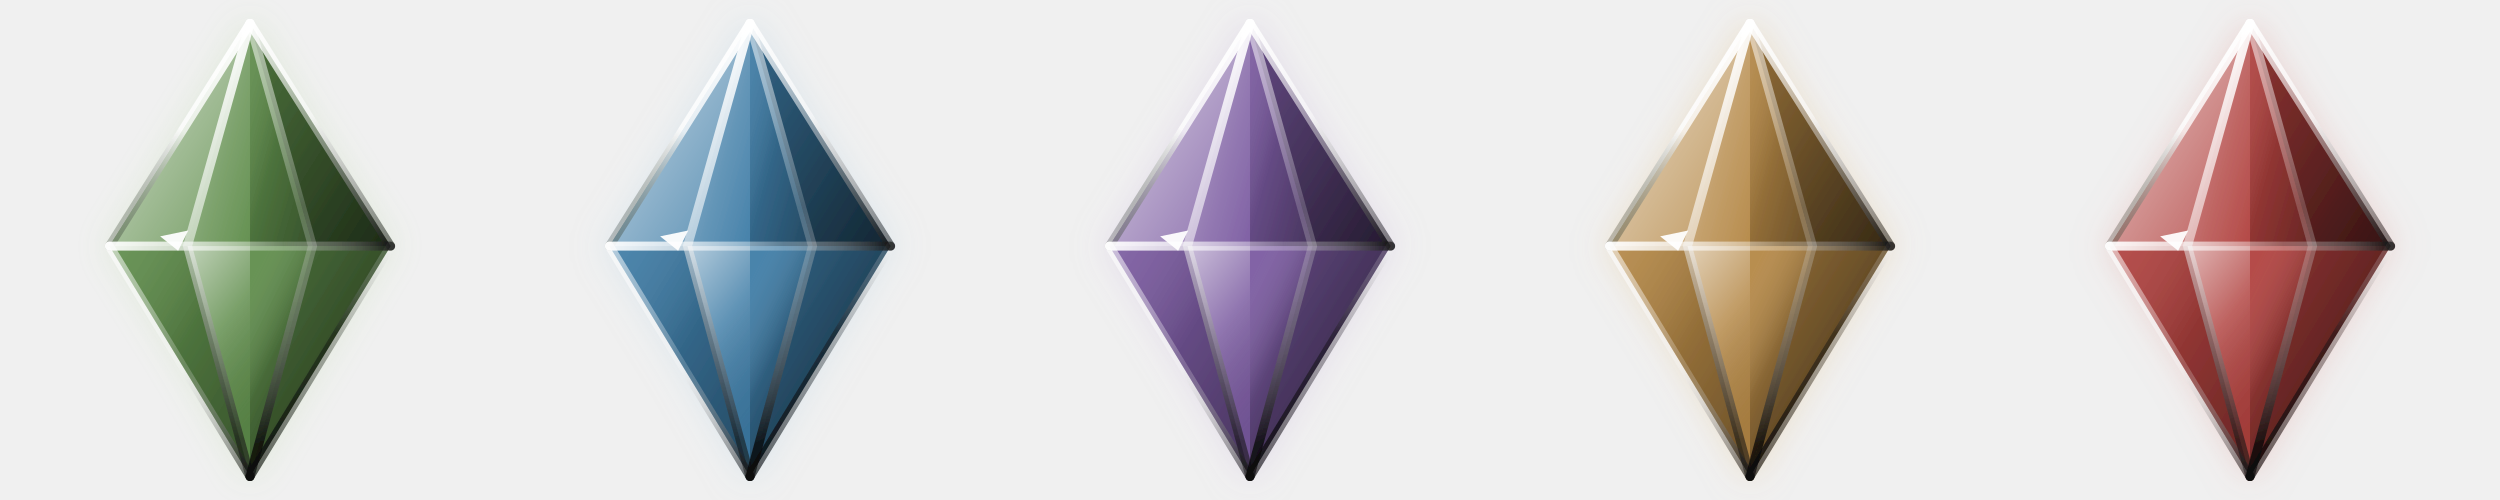
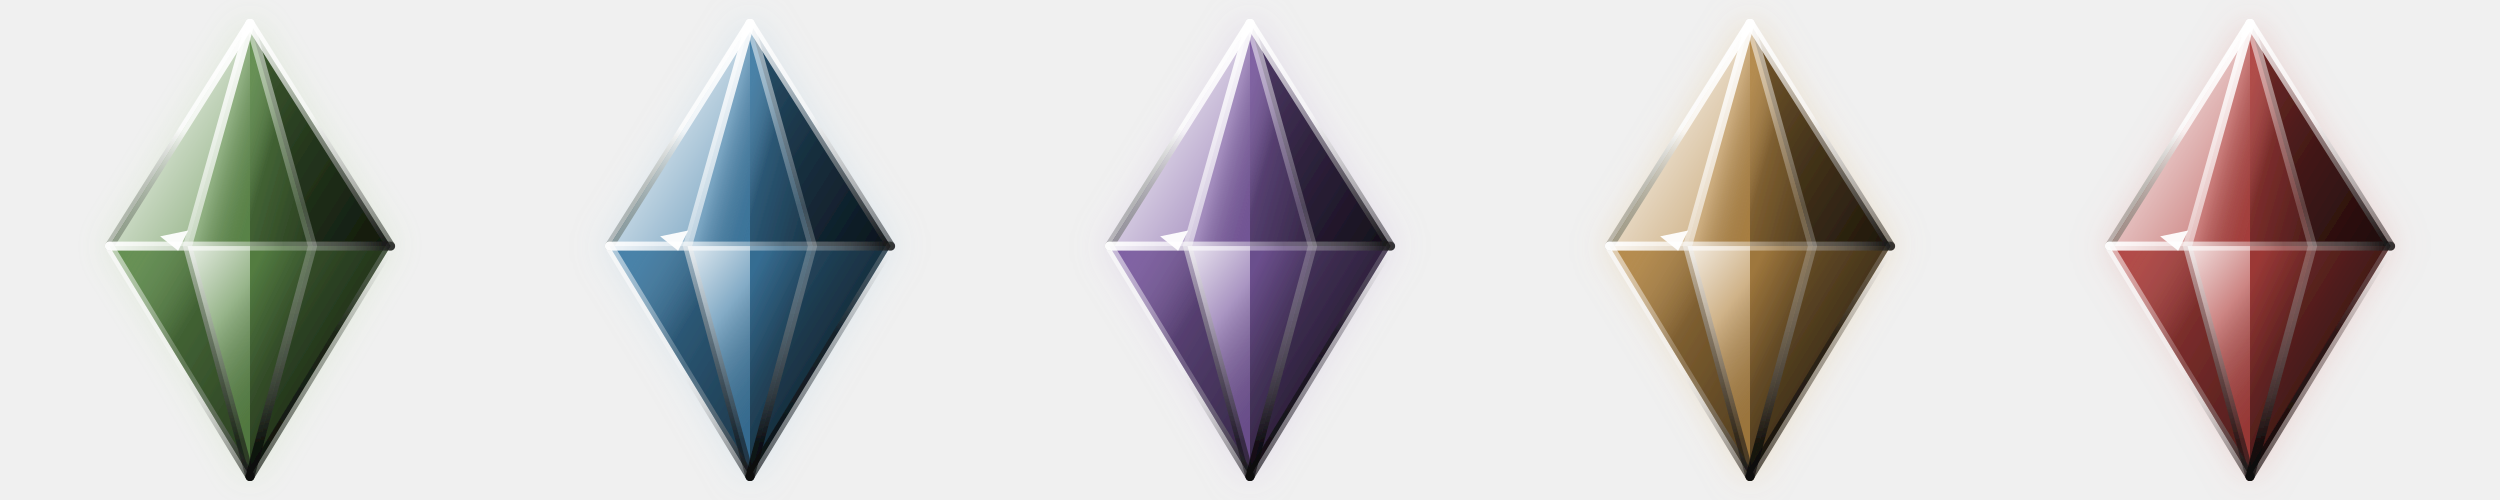
<svg xmlns="http://www.w3.org/2000/svg" xmlns:xlink="http://www.w3.org/1999/xlink" width="320" height="64" viewBox="0 0 320 64" role="img" aria-labelledby="title desc">
  <view id="sessions" viewBox="0 0 64 64" />
  <view id="consultations" viewBox="64 0 64 64" />
  <view id="content" viewBox="128 0 64 64" />
  <view id="notes" viewBox="192 0 64 64" />
  <view id="info" viewBox="256 0 64 64" />
  <defs>
    <filter id="glow-green" x="-35%" y="-20%" width="170%" height="140%">
      <feGaussianBlur stdDeviation="2.1" result="blur" />
      <feFlood flood-color="#CFE2C2" flood-opacity=".48" result="color" />
      <feComposite in="color" in2="blur" operator="in" result="halo" />
      <feMerge>
        <feMergeNode in="halo" />
        <feMergeNode in="SourceGraphic" />
      </feMerge>
    </filter>
    <filter id="glow-blue" x="-35%" y="-20%" width="170%" height="140%">
      <feGaussianBlur stdDeviation="2.1" result="blur" />
      <feFlood flood-color="#C8DDEA" flood-opacity=".5" result="color" />
      <feComposite in="color" in2="blur" operator="in" result="halo" />
      <feMerge>
        <feMergeNode in="halo" />
        <feMergeNode in="SourceGraphic" />
      </feMerge>
    </filter>
    <filter id="glow-violet" x="-35%" y="-20%" width="170%" height="140%">
      <feGaussianBlur stdDeviation="2.1" result="blur" />
      <feFlood flood-color="#D8CCE4" flood-opacity=".52" result="color" />
      <feComposite in="color" in2="blur" operator="in" result="halo" />
      <feMerge>
        <feMergeNode in="halo" />
        <feMergeNode in="SourceGraphic" />
      </feMerge>
    </filter>
    <filter id="glow-amber" x="-35%" y="-20%" width="170%" height="140%">
      <feGaussianBlur stdDeviation="2.1" result="blur" />
      <feFlood flood-color="#E8D1A8" flood-opacity=".5" result="color" />
      <feComposite in="color" in2="blur" operator="in" result="halo" />
      <feMerge>
        <feMergeNode in="halo" />
        <feMergeNode in="SourceGraphic" />
      </feMerge>
    </filter>
    <filter id="glow-red" x="-35%" y="-20%" width="170%" height="140%">
      <feGaussianBlur stdDeviation="2.1" result="blur" />
      <feFlood flood-color="#E6B6B3" flood-opacity=".5" result="color" />
      <feComposite in="color" in2="blur" operator="in" result="halo" />
      <feMerge>
        <feMergeNode in="halo" />
        <feMergeNode in="SourceGraphic" />
      </feMerge>
    </filter>
    <linearGradient id="light-strong" x1="0" y1="0" x2="1" y2="1">
-       <stop offset="0" stop-color="#FFFFFF" stop-opacity=".78" />
-       <stop offset=".52" stop-color="#FFFFFF" stop-opacity=".42" />
-       <stop offset="1" stop-color="#FFFFFF" stop-opacity=".12" />
+       <stop offset="0" stop-color="#FFFFFF" stop-opacity=".94" />
+       <stop offset=".48" stop-color="#FFFFFF" stop-opacity=".68" />
+       <stop offset="1" stop-color="#FFFFFF" stop-opacity=".22" />
    </linearGradient>
    <linearGradient id="light-medium" x1="0" y1="0" x2="1" y2="1">
-       <stop offset="0" stop-color="#FFFFFF" stop-opacity=".52" />
-       <stop offset=".6" stop-color="#FFFFFF" stop-opacity=".2" />
-       <stop offset="1" stop-color="#FFFFFF" stop-opacity=".04" />
+       <stop offset="0" stop-color="#FFFFFF" stop-opacity=".7" />
+       <stop offset=".56" stop-color="#FFFFFF" stop-opacity=".3" />
+       <stop offset="1" stop-color="#000000" stop-opacity=".06" />
    </linearGradient>
    <linearGradient id="glass-light" x1="0" y1="0" x2=".35" y2="1">
-       <stop offset="0" stop-color="#FFFFFF" stop-opacity=".62" />
-       <stop offset=".48" stop-color="#FFFFFF" stop-opacity=".18" />
-       <stop offset="1" stop-color="#000000" stop-opacity=".08" />
+       <stop offset="0" stop-color="#FFFFFF" stop-opacity=".86" />
+       <stop offset=".44" stop-color="#FFFFFF" stop-opacity=".36" />
+       <stop offset="1" stop-color="#000000" stop-opacity=".14" />
    </linearGradient>
    <linearGradient id="shade-soft" x1="0" y1="0" x2="1" y2="1">
-       <stop offset="0" stop-color="#FFFFFF" stop-opacity=".08" />
-       <stop offset=".48" stop-color="#000000" stop-opacity=".18" />
-       <stop offset="1" stop-color="#000000" stop-opacity=".42" />
+       <stop offset="0" stop-color="#FFFFFF" stop-opacity=".02" />
+       <stop offset=".44" stop-color="#000000" stop-opacity=".3" />
+       <stop offset="1" stop-color="#000000" stop-opacity=".58" />
    </linearGradient>
    <linearGradient id="shade-deep" x1="0" y1="0" x2="1" y2="1">
-       <stop offset="0" stop-color="#000000" stop-opacity=".16" />
-       <stop offset=".55" stop-color="#000000" stop-opacity=".46" />
-       <stop offset="1" stop-color="#000000" stop-opacity=".7" />
+       <stop offset="0" stop-color="#000000" stop-opacity=".3" />
+       <stop offset=".5" stop-color="#000000" stop-opacity=".62" />
+       <stop offset="1" stop-color="#000000" stop-opacity=".84" />
    </linearGradient>
    <linearGradient id="shade-bottom" x1=".25" y1="0" x2=".8" y2="1">
-       <stop offset="0" stop-color="#FFFFFF" stop-opacity=".06" />
-       <stop offset=".42" stop-color="#000000" stop-opacity=".24" />
-       <stop offset="1" stop-color="#000000" stop-opacity=".58" />
+       <stop offset="0" stop-color="#000000" stop-opacity=".12" />
+       <stop offset=".4" stop-color="#000000" stop-opacity=".44" />
+       <stop offset="1" stop-color="#000000" stop-opacity=".74" />
    </linearGradient>
    <linearGradient id="edge-upper-left" gradientUnits="userSpaceOnUse" x1="32" y1="3" x2="14" y2="31.5">
      <stop offset="0" stop-color="#FFFFFF" stop-opacity=".98" />
      <stop offset=".48" stop-color="#FFFFFF" stop-opacity=".76" />
      <stop offset="1" stop-color="#243020" stop-opacity=".34" />
    </linearGradient>
    <linearGradient id="edge-upper-right" gradientUnits="userSpaceOnUse" x1="32" y1="3" x2="50" y2="31.5">
      <stop offset="0" stop-color="#FFFFFF" stop-opacity=".92" />
      <stop offset=".42" stop-color="#FFFFFF" stop-opacity=".46" />
      <stop offset="1" stop-color="#171717" stop-opacity=".66" />
    </linearGradient>
    <linearGradient id="edge-lower-left" gradientUnits="userSpaceOnUse" x1="14" y1="31.5" x2="32" y2="61">
      <stop offset="0" stop-color="#FFFFFF" stop-opacity=".58" />
      <stop offset=".52" stop-color="#FFFFFF" stop-opacity=".18" />
      <stop offset="1" stop-color="#151515" stop-opacity=".72" />
    </linearGradient>
    <linearGradient id="edge-lower-right" gradientUnits="userSpaceOnUse" x1="50" y1="31.5" x2="32" y2="61">
      <stop offset="0" stop-color="#FFFFFF" stop-opacity=".18" />
      <stop offset=".38" stop-color="#111111" stop-opacity=".42" />
      <stop offset="1" stop-color="#080808" stop-opacity=".8" />
    </linearGradient>
    <linearGradient id="edge-belt" gradientUnits="userSpaceOnUse" x1="14" y1="31.5" x2="50" y2="31.5">
      <stop offset="0" stop-color="#FFFFFF" stop-opacity=".92" />
      <stop offset=".26" stop-color="#FFFFFF" stop-opacity=".68" />
      <stop offset=".62" stop-color="#FFFFFF" stop-opacity=".24" />
      <stop offset="1" stop-color="#101010" stop-opacity=".72" />
    </linearGradient>
    <linearGradient id="edge-inner-light" gradientUnits="userSpaceOnUse" x1="27" y1="7" x2="24" y2="56">
      <stop offset="0" stop-color="#FFFFFF" stop-opacity=".9" />
      <stop offset=".48" stop-color="#FFFFFF" stop-opacity=".52" />
      <stop offset="1" stop-color="#141414" stop-opacity=".58" />
    </linearGradient>
    <linearGradient id="edge-inner-shadow" gradientUnits="userSpaceOnUse" x1="35" y1="7" x2="40" y2="56">
      <stop offset="0" stop-color="#FFFFFF" stop-opacity=".52" />
      <stop offset=".4" stop-color="#FFFFFF" stop-opacity=".18" />
      <stop offset="1" stop-color="#080808" stop-opacity=".78" />
    </linearGradient>
    <g id="stone-cut">
      <path d="M32 3 50 31.5 32 61 14 31.5Z" fill="currentColor" />
      <path d="M32 3 14 31.5 24 31.5Z" fill="url(#light-strong)" />
      <path d="M32 3 24 31.5 32 31.5Z" fill="url(#light-medium)" />
      <path d="M32 3 32 31.5 40 31.5Z" fill="url(#shade-soft)" />
      <path d="M32 3 40 31.5 50 31.5Z" fill="url(#shade-deep)" />
      <path d="M14 31.5 32 61 24 31.5Z" fill="url(#shade-soft)" />
      <path d="M24 31.5 32 61 32 31.5Z" fill="url(#glass-light)" />
      <path d="M32 31.5 32 61 40 31.5Z" fill="url(#shade-bottom)" />
      <path d="M40 31.5 32 61 50 31.5Z" fill="url(#shade-deep)" />
      <g fill="none" stroke-width="1.15" stroke-linecap="round" stroke-linejoin="miter">
        <path d="M32 3 14 31.5" stroke="url(#edge-upper-left)" />
        <path d="M32 3 50 31.5" stroke="url(#edge-upper-right)" />
        <path d="M14 31.5 32 61" stroke="url(#edge-lower-left)" />
        <path d="M50 31.5 32 61" stroke="url(#edge-lower-right)" />
        <path d="M14 31.5H50" stroke="url(#edge-belt)" />
        <path d="M32 3 24 31.5 32 61" stroke="url(#edge-inner-light)" />
        <path d="M32 3 40 31.5 32 61" stroke="url(#edge-inner-shadow)" />
      </g>
      <path d="M20.5 30.25 24.1 29.5 22.8 32.1Z" fill="#FFFFFF" opacity=".94" />
    </g>
  </defs>
  <use id="sessions-icon" href="#stone-cut" xlink:href="#stone-cut" color="#5E8C4A" filter="url(#glow-green)" />
  <use id="consultations-icon" href="#stone-cut" xlink:href="#stone-cut" x="64" color="#3E7CA6" filter="url(#glow-blue)" />
  <use id="content-icon" href="#stone-cut" xlink:href="#stone-cut" x="128" color="#7A5AA0" filter="url(#glow-violet)" />
  <use id="notes-icon" href="#stone-cut" xlink:href="#stone-cut" x="192" color="#B48745" filter="url(#glow-amber)" />
  <use id="info-icon" href="#stone-cut" xlink:href="#stone-cut" x="256" color="#B0413E" filter="url(#glow-red)" />
</svg>
